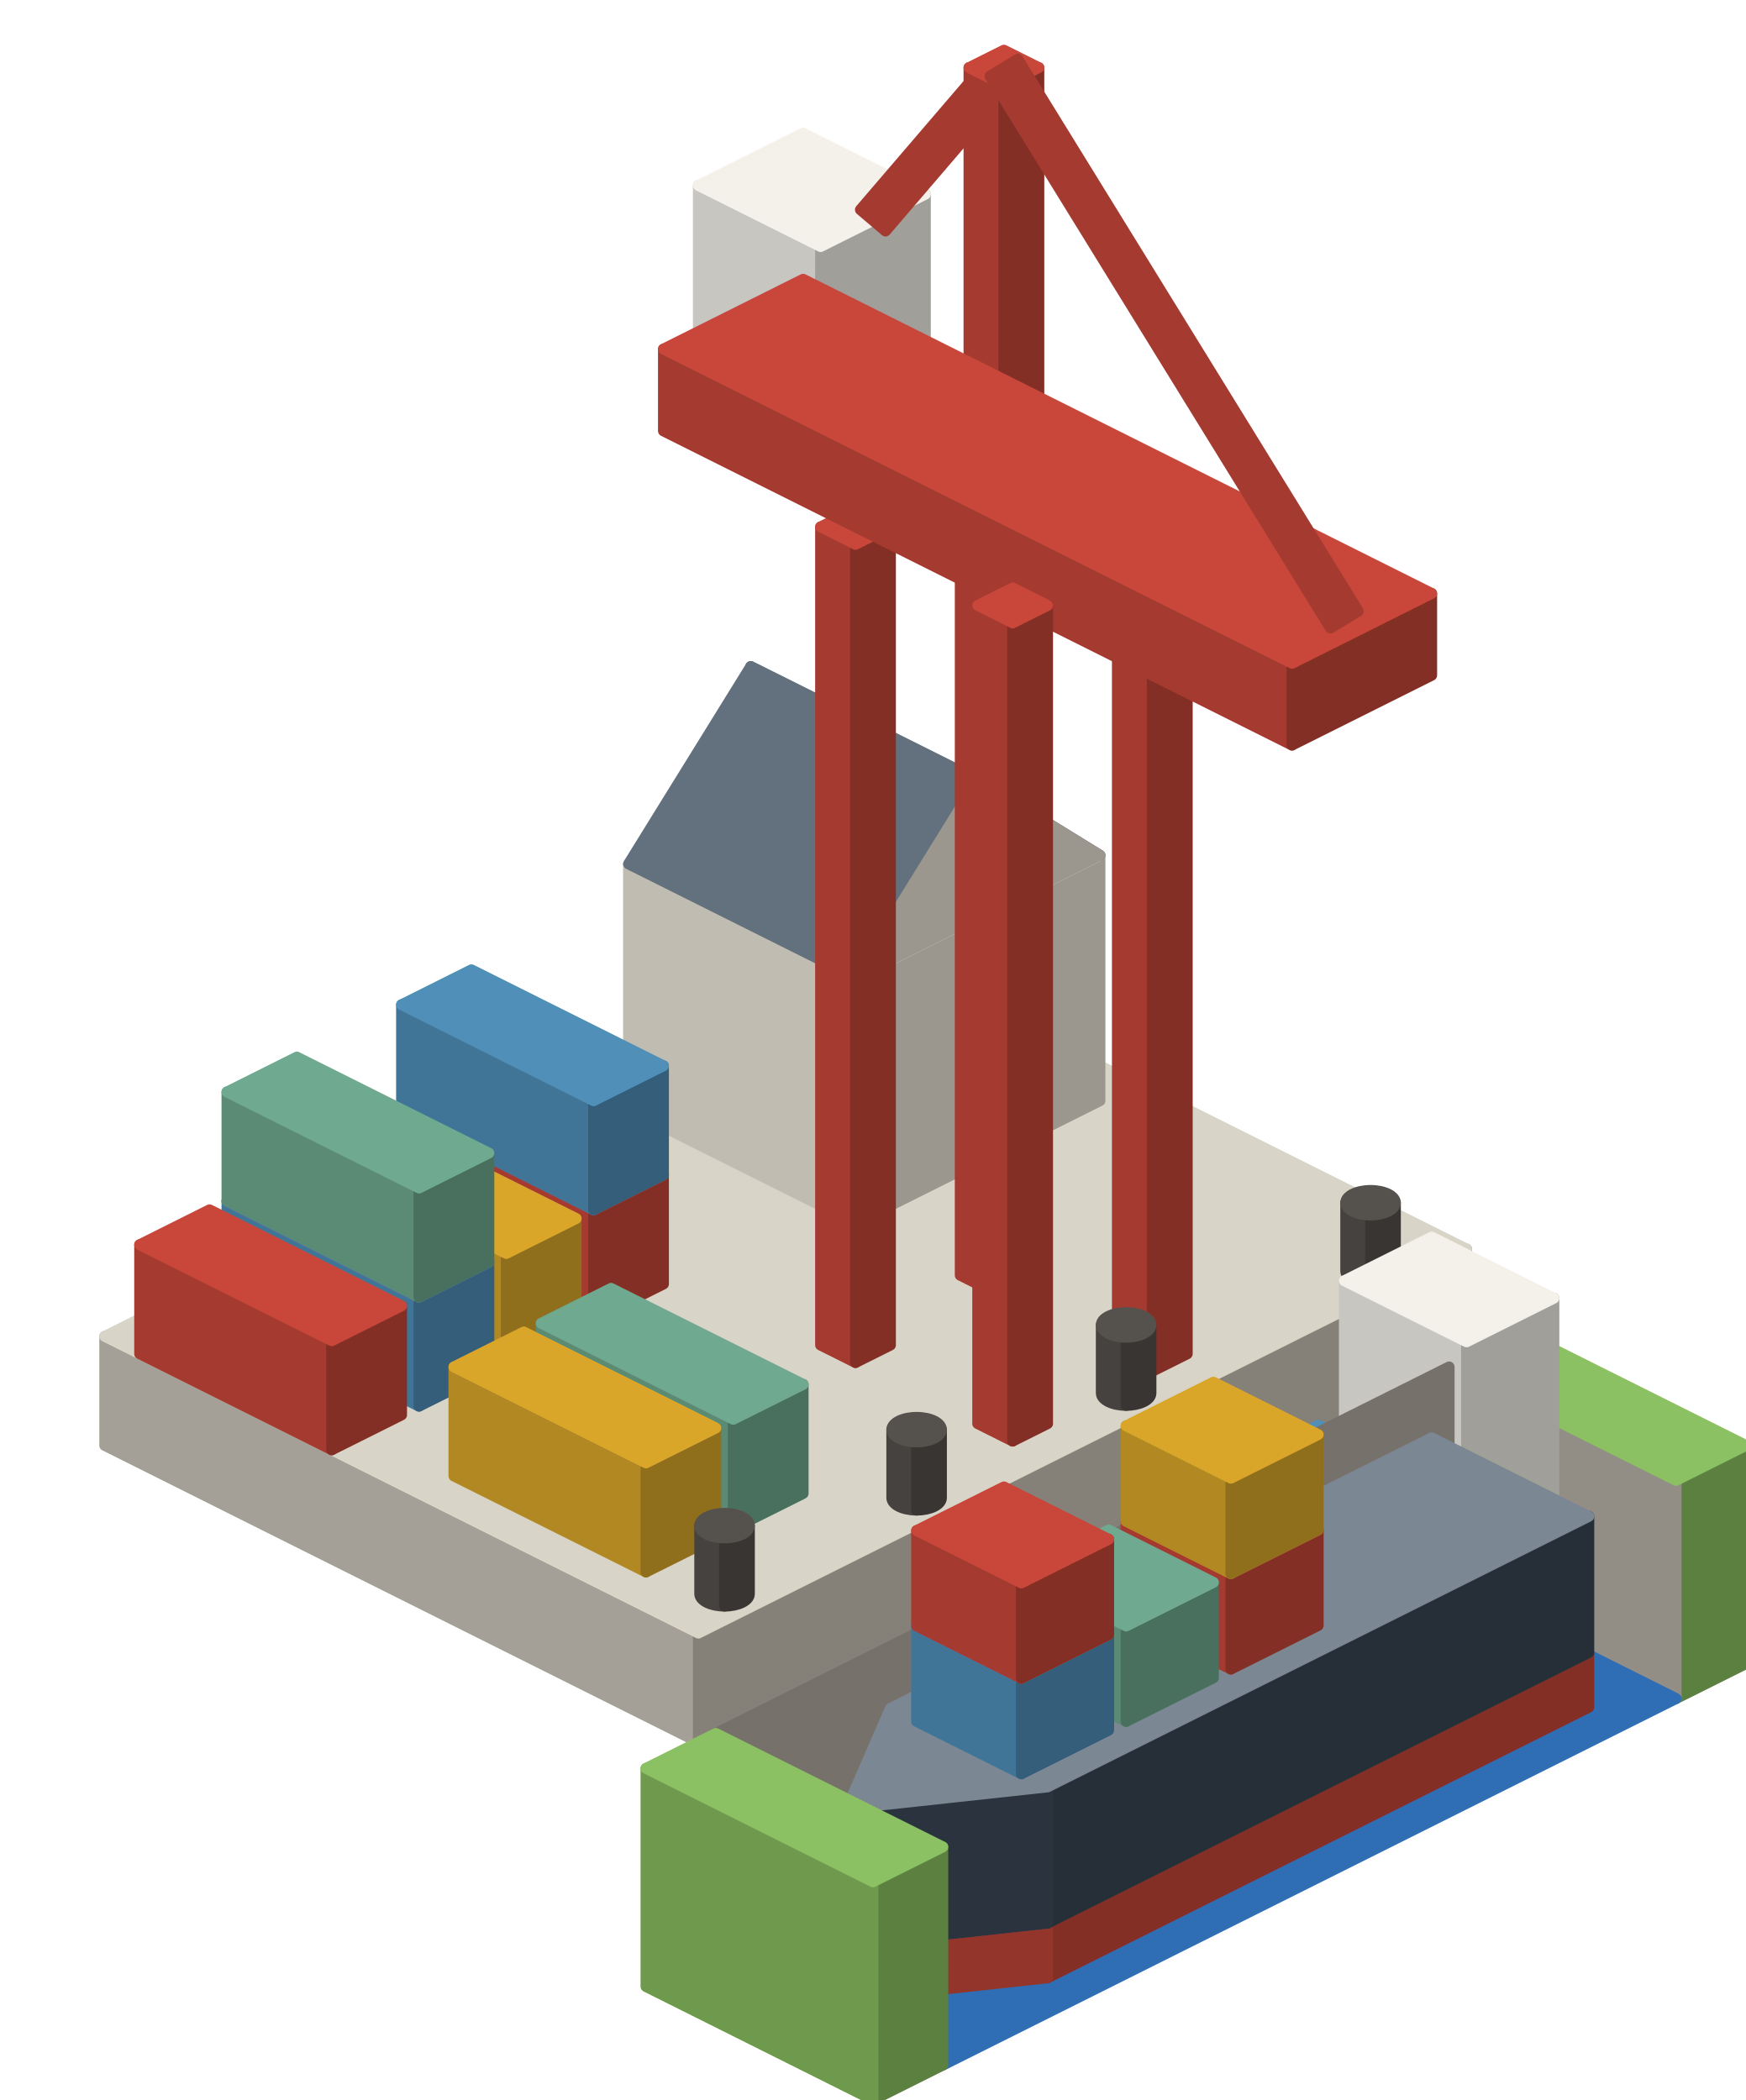
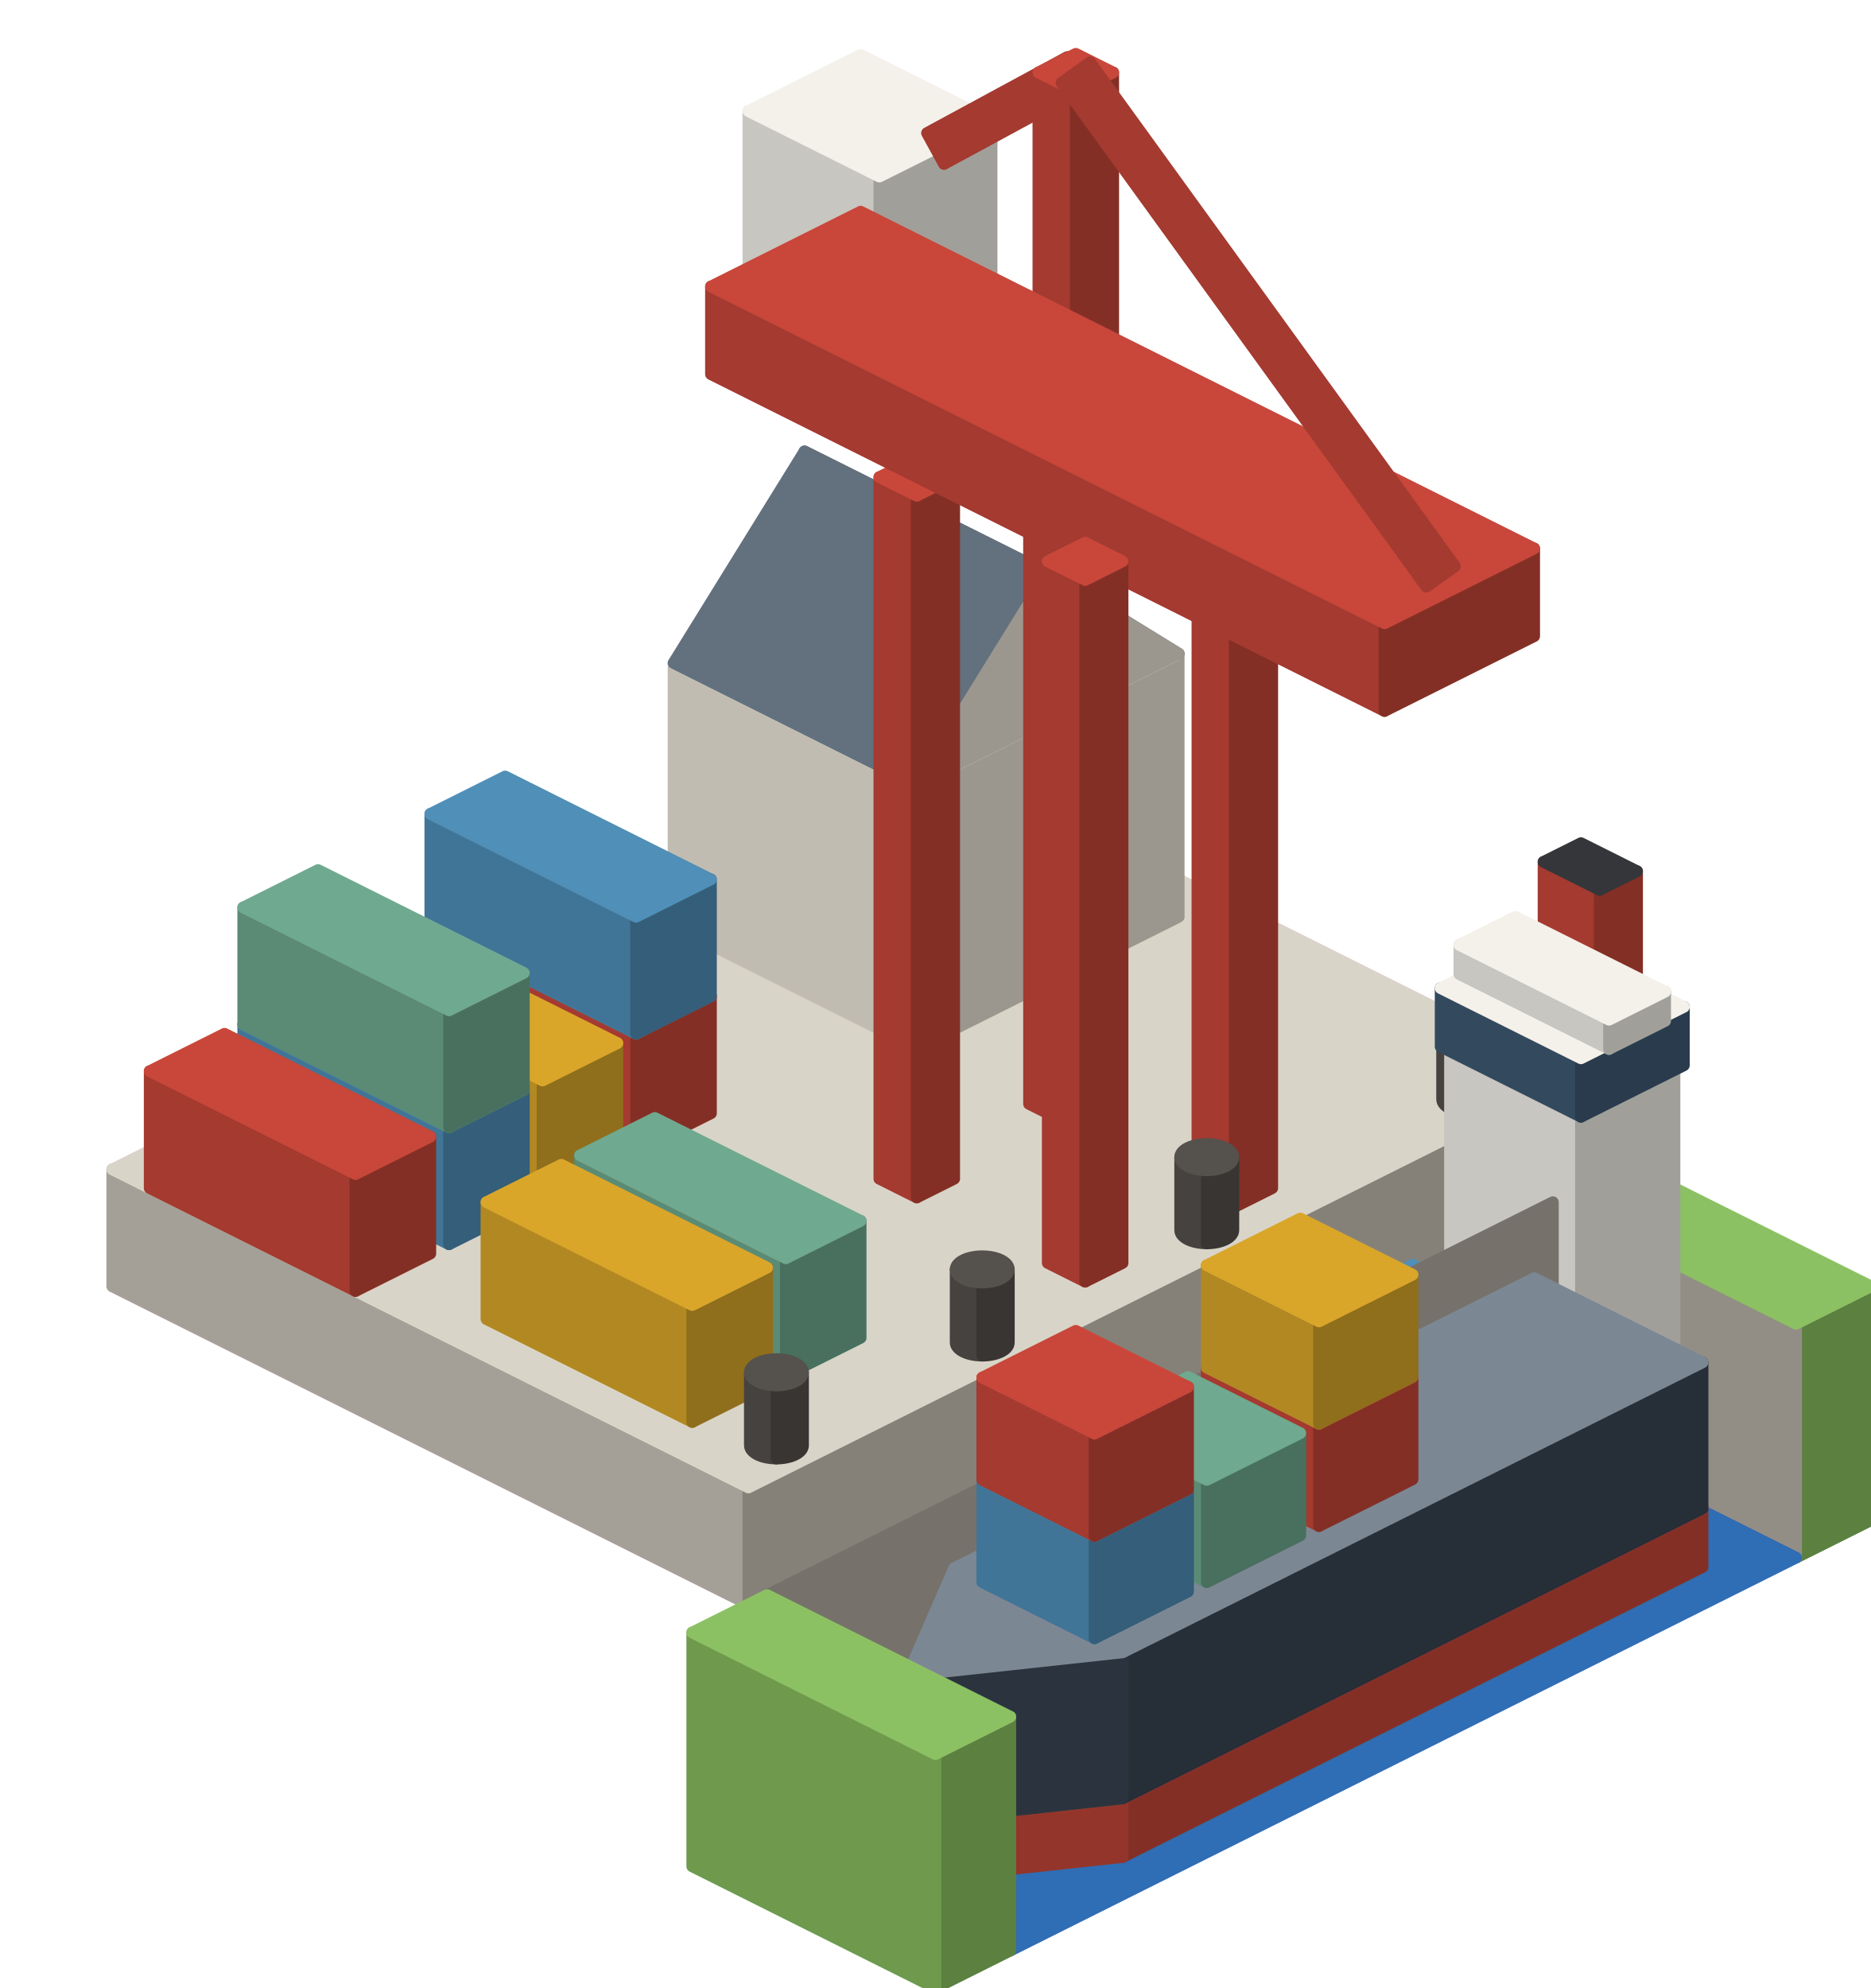
- <svg xmlns="http://www.w3.org/2000/svg" width="64" height="77" viewBox="0 0 64 77">
-   <g transform="translate(0 37)" stroke-linejoin="round" stroke-width="0.4">
+ <svg xmlns="http://www.w3.org/2000/svg" width="64" height="68" viewBox="0 0 64 68">
+   <g transform="translate(0 28)" stroke-linejoin="round" stroke-width="0.4">
    <polygon points="3.84,16.00 25.60,26.88 25.60,22.88 3.84,12.00" fill="#a5a097" stroke="#a5a097" />
    <polygon points="53.76,12.80 25.60,26.88 25.60,22.88 53.76,8.80" fill="#858179" stroke="#858179" />
    <polygon points="32.00,-2.08 53.76,8.80 25.60,22.88 3.84,12.00" fill="#d9d4c8" stroke="#d9d4c8" />
    <polygon points="23.04,3.68 31.36,7.84 31.36,-1.16 23.04,-5.32" fill="#c1bcb1" stroke="#c1bcb1" />
    <polygon points="40.32,3.36 31.36,7.84 31.36,-1.16 40.32,-5.64" fill="#9b978f" stroke="#9b978f" />
    <polygon points="32.00,-9.80 40.32,-5.64 31.36,-1.16 23.04,-5.32" fill="#ebe5d8" stroke="#ebe5d8" />
    <polygon points="32.00,-9.80 40.32,-5.64 35.84,-8.40 27.52,-12.56" fill="#505a65" stroke="#505a65" />
    <polygon points="23.04,-5.32 31.36,-1.16 35.84,-8.40 27.52,-12.56" fill="#63707e" stroke="#63707e" />
    <polygon points="40.32,-5.64 31.36,-1.16 35.84,-8.40" fill="#9b978f" stroke="#9b978f" />
    <path d="M 50.24 10.05 A 0.91 0.45 0 0 1 49.33 9.60 L 49.33 7.10 L 50.24 7.10 Z" fill="#46423f" stroke="#46423f" />
    <path d="M 50.24 10.05 A 0.91 0.45 0 0 0 51.15 9.60 L 51.15 7.10 L 50.24 7.10 Z" fill="#383533" stroke="#383533" />
    <path d="M 49.33 7.10 A 0.91 0.45 0 1 0 51.15 7.10 A 0.91 0.45 0 1 0 49.33 7.10 Z" fill="#55514d" stroke="#55514d" />
-     <polygon points="35.20,9.76 36.48,10.40 36.48,-19.60 35.20,-20.24" fill="#a43a30" stroke="#a43a30" />
-     <polygon points="37.76,9.76 36.48,10.40 36.48,-19.60 37.76,-20.24" fill="#842f26" stroke="#842f26" />
-     <polygon points="36.48,-20.88 37.76,-20.24 36.48,-19.60 35.20,-20.24" fill="#c8473a" stroke="#c8473a" />
+     <polygon points="35.20,9.76 36.48,10.40 36.48,-13.60 35.20,-14.24" fill="#a43a30" stroke="#a43a30" />
+     <polygon points="37.76,9.76 36.48,10.40 36.48,-13.60 37.76,-14.24" fill="#842f26" stroke="#842f26" />
+     <polygon points="36.48,-14.88 37.76,-14.24 36.48,-13.60 35.20,-14.24" fill="#c8473a" stroke="#c8473a" />
    <polygon points="64.00,24.00 61.44,25.28 61.44,17.28 64.00,16.00" fill="#5c8040" stroke="#5c8040" />
    <polygon points="61.44,25.28 53.12,21.12 53.12,13.12 61.44,17.28" fill="#938e85" stroke="#938e85" />
    <polygon points="55.68,11.84 64.00,16.00 61.44,17.28 53.12,13.12" fill="#8cc163" stroke="#8cc163" />
-     <polygon points="40.96,12.64 42.24,13.28 42.24,-16.72 40.96,-17.36" fill="#a43a30" stroke="#a43a30" />
-     <polygon points="43.52,12.64 42.24,13.28 42.24,-16.72 43.52,-17.36" fill="#842f26" stroke="#842f26" />
-     <polygon points="42.24,-18.00 43.52,-17.36 42.24,-16.72 40.96,-17.36" fill="#c8473a" stroke="#c8473a" />
+     <polygon points="40.96,12.64 42.24,13.28 42.24,-10.72 40.96,-11.36" fill="#a43a30" stroke="#a43a30" />
+     <polygon points="43.52,12.64 42.24,13.28 42.24,-10.72 43.52,-11.36" fill="#842f26" stroke="#842f26" />
+     <polygon points="42.24,-12.00 43.52,-11.36 42.24,-10.72 40.96,-11.36" fill="#c8473a" stroke="#c8473a" />
    <polygon points="14.72,7.84 21.76,11.36 21.76,7.36 14.72,3.84" fill="#a43a30" stroke="#a43a30" />
    <polygon points="24.32,10.08 21.76,11.36 21.76,7.36 24.32,6.08" fill="#842f26" stroke="#842f26" />
    <polygon points="17.28,2.56 24.32,6.08 21.76,7.36 14.72,3.84" fill="#c8473a" stroke="#c8473a" />
    <polygon points="14.72,3.84 21.76,7.36 21.76,3.36 14.72,-0.16" fill="#417597" stroke="#417597" />
    <polygon points="24.32,6.08 21.76,7.36 21.76,3.36 24.32,2.08" fill="#345e79" stroke="#345e79" />
    <polygon points="17.28,-1.44 24.32,2.08 21.76,3.36 14.72,-0.16" fill="#4f8fb8" stroke="#4f8fb8" />
-     <polygon points="25.60,-24.20 30.08,-21.96 30.08,-27.96 25.60,-30.20" fill="#c8c6c0" stroke="#c8c6c0" />
-     <polygon points="33.92,-23.88 30.08,-21.96 30.08,-27.96 33.92,-29.88" fill="#a19f9a" stroke="#a19f9a" />
-     <polygon points="29.44,-32.12 33.92,-29.88 30.08,-27.96 25.60,-30.20" fill="#f4f1ea" stroke="#f4f1ea" />
+     <polygon points="25.60,-18.20 30.08,-15.96 30.08,-21.96 25.60,-24.20" fill="#c8c6c0" stroke="#c8c6c0" />
+     <polygon points="33.92,-17.88 30.08,-15.96 30.08,-21.96 33.92,-23.88" fill="#a19f9a" stroke="#a19f9a" />
+     <polygon points="29.44,-26.12 33.92,-23.88 30.08,-21.96 25.60,-24.20" fill="#f4f1ea" stroke="#f4f1ea" />
    <polygon points="11.52,9.44 18.56,12.96 18.56,8.96 11.52,5.44" fill="#b28822" stroke="#b28822" />
    <polygon points="21.12,11.68 18.56,12.96 18.56,8.96 21.12,7.68" fill="#8f6e1c" stroke="#8f6e1c" />
    <polygon points="14.08,4.16 21.12,7.68 18.56,8.96 11.52,5.44" fill="#d9a62a" stroke="#d9a62a" />
-     <polygon points="36.34,-34.91 31.54,-29.31 32.46,-28.53 37.26,-34.13" fill="#a43a30" stroke="#a43a30" />
-     <polygon points="30.08,12.32 31.36,12.96 31.36,-17.04 30.08,-17.68" fill="#a43a30" stroke="#a43a30" />
-     <polygon points="32.64,12.32 31.36,12.96 31.36,-17.04 32.64,-17.68" fill="#842f26" stroke="#842f26" />
-     <polygon points="31.36,-18.32 32.64,-17.68 31.36,-17.04 30.08,-17.68" fill="#c8473a" stroke="#c8473a" />
+     <polygon points="36.51,-26.05 31.71,-23.45 32.29,-22.39 37.09,-24.99" fill="#a43a30" stroke="#a43a30" />
+     <polygon points="30.08,12.32 31.36,12.96 31.36,-11.04 30.08,-11.68" fill="#a43a30" stroke="#a43a30" />
+     <polygon points="32.64,12.32 31.36,12.96 31.36,-11.04 32.64,-11.68" fill="#842f26" stroke="#842f26" />
+     <polygon points="31.36,-12.32 32.64,-11.68 31.36,-11.04 30.08,-11.68" fill="#c8473a" stroke="#c8473a" />
    <polygon points="8.32,11.04 15.36,14.56 15.36,10.56 8.32,7.04" fill="#417597" stroke="#417597" />
    <polygon points="17.92,13.28 15.36,14.56 15.36,10.56 17.92,9.28" fill="#345e79" stroke="#345e79" />
    <polygon points="10.88,5.76 17.92,9.28 15.36,10.56 8.32,7.04" fill="#4f8fb8" stroke="#4f8fb8" />
    <polygon points="8.32,7.04 15.36,10.56 15.36,6.56 8.32,3.04" fill="#5b8b75" stroke="#5b8b75" />
    <polygon points="17.92,9.28 15.36,10.56 15.36,6.56 17.92,5.28" fill="#49705e" stroke="#49705e" />
    <polygon points="10.88,1.76 17.92,5.28 15.36,6.56 8.32,3.04" fill="#6fa98f" stroke="#6fa98f" />
-     <polygon points="35.52,-20.52 36.80,-19.88 36.80,-33.88 35.52,-34.52" fill="#a43a30" stroke="#a43a30" />
-     <polygon points="38.08,-20.52 36.80,-19.88 36.80,-33.88 38.08,-34.52" fill="#842f26" stroke="#842f26" />
-     <polygon points="36.80,-35.16 38.08,-34.52 36.80,-33.88 35.52,-34.52" fill="#c8473a" stroke="#c8473a" />
+     <polygon points="35.52,-14.52 36.80,-13.88 36.80,-24.88 35.52,-25.52" fill="#a43a30" stroke="#a43a30" />
+     <polygon points="38.08,-14.52 36.80,-13.88 36.80,-24.88 38.08,-25.52" fill="#842f26" stroke="#842f26" />
+     <polygon points="36.80,-26.16 38.08,-25.52 36.80,-24.88 35.52,-25.52" fill="#c8473a" stroke="#c8473a" />
    <path d="M 41.28 14.53 A 0.91 0.45 0 0 1 40.37 14.08 L 40.37 11.58 L 41.28 11.58 Z" fill="#46423f" stroke="#46423f" />
    <path d="M 41.28 14.53 A 0.91 0.45 0 0 0 42.19 14.08 L 42.19 11.58 L 41.28 11.58 Z" fill="#383533" stroke="#383533" />
    <path d="M 40.37 11.58 A 0.91 0.45 0 1 0 42.19 11.58 A 0.91 0.45 0 1 0 40.37 11.58 Z" fill="#55514d" stroke="#55514d" />
-     <polygon points="49.28,17.96 53.76,20.20 53.76,12.20 49.28,9.96" fill="#c8c6c0" stroke="#c8c6c0" />
-     <polygon points="56.96,18.60 53.76,20.20 53.76,12.20 56.96,10.60" fill="#a19f9a" stroke="#a19f9a" />
-     <polygon points="52.48,8.36 56.96,10.60 53.76,12.20 49.28,9.96" fill="#f4f1ea" stroke="#f4f1ea" />
-     <polygon points="24.32,-21.20 47.36,-9.68 47.36,-12.68 24.32,-24.20" fill="#a43a30" stroke="#a43a30" />
-     <polygon points="52.48,-12.24 47.36,-9.68 47.36,-12.68 52.48,-15.24" fill="#842f26" stroke="#842f26" />
-     <polygon points="29.44,-26.76 52.48,-15.24 47.36,-12.68 24.32,-24.20" fill="#c8473a" stroke="#c8473a" />
+     <polygon points="52.80,7.48 54.72,8.44 54.72,2.44 52.80,1.48" fill="#a43a30" stroke="#a43a30" />
+     <polygon points="56.00,7.80 54.72,8.44 54.72,2.44 56.00,1.80" fill="#842f26" stroke="#842f26" />
+     <polygon points="54.08,0.84 56.00,1.80 54.72,2.44 52.80,1.48" fill="#34363a" stroke="#34363a" />
+     <polygon points="49.60,17.80 54.08,20.04 54.08,10.04 49.60,7.80" fill="#c8c6c0" stroke="#c8c6c0" />
+     <polygon points="57.28,18.44 54.08,20.04 54.08,10.04 57.28,8.44" fill="#a19f9a" stroke="#a19f9a" />
+     <polygon points="52.80,6.20 57.28,8.44 54.08,10.04 49.60,7.80" fill="#f4f1ea" stroke="#f4f1ea" />
+     <polygon points="49.28,7.80 54.08,10.20 54.08,8.20 49.28,5.80" fill="#334a5e" stroke="#334a5e" />
+     <polygon points="57.60,8.44 54.08,10.20 54.08,8.20 57.60,6.44" fill="#293b4c" stroke="#293b4c" />
+     <polygon points="52.80,4.04 57.60,6.44 54.08,8.20 49.28,5.80" fill="#f4f1ea" stroke="#f4f1ea" />
+     <polygon points="49.92,5.32 55.04,7.88 55.04,6.88 49.92,4.32" fill="#c8c6c0" stroke="#c8c6c0" />
+     <polygon points="56.96,6.92 55.04,7.88 55.04,6.88 56.96,5.92" fill="#a19f9a" stroke="#a19f9a" />
+     <polygon points="51.84,3.36 56.96,5.92 55.04,6.88 49.92,4.32" fill="#f4f1ea" stroke="#f4f1ea" />
+     <polygon points="24.32,-15.20 47.36,-3.68 47.36,-6.68 24.32,-18.20" fill="#a43a30" stroke="#a43a30" />
+     <polygon points="52.48,-6.24 47.36,-3.68 47.36,-6.68 52.48,-9.24" fill="#842f26" stroke="#842f26" />
+     <polygon points="29.44,-20.76 52.48,-9.24 47.36,-6.68 24.32,-18.20" fill="#c8473a" stroke="#c8473a" />
    <polygon points="5.12,12.64 12.16,16.16 12.16,12.16 5.12,8.64" fill="#a43a30" stroke="#a43a30" />
    <polygon points="14.72,14.88 12.16,16.16 12.16,12.16 14.72,10.88" fill="#842f26" stroke="#842f26" />
    <polygon points="7.68,7.36 14.72,10.88 12.16,12.16 5.12,8.64" fill="#c8473a" stroke="#c8473a" />
-     <polygon points="35.84,15.20 37.12,15.84 37.12,-14.16 35.84,-14.80" fill="#a43a30" stroke="#a43a30" />
-     <polygon points="38.40,15.20 37.12,15.84 37.12,-14.16 38.40,-14.80" fill="#842f26" stroke="#842f26" />
-     <polygon points="37.12,-15.44 38.40,-14.80 37.12,-14.16 35.84,-14.80" fill="#c8473a" stroke="#c8473a" />
+     <polygon points="35.84,15.20 37.12,15.84 37.12,-8.16 35.84,-8.80" fill="#a43a30" stroke="#a43a30" />
+     <polygon points="38.40,15.20 37.12,15.84 37.12,-8.16 38.40,-8.80" fill="#842f26" stroke="#842f26" />
+     <polygon points="37.12,-9.44 38.40,-8.80 37.12,-8.16 35.84,-8.80" fill="#c8473a" stroke="#c8473a" />
    <polygon points="45.12,20.36 48.96,22.28 48.96,18.78 45.12,16.86" fill="#417597" stroke="#417597" />
    <polygon points="52.16,20.68 48.96,22.28 48.96,18.78 52.16,17.18" fill="#345e79" stroke="#345e79" />
    <polygon points="48.32,15.26 52.16,17.18 48.96,18.78 45.12,16.86" fill="#4f8fb8" stroke="#4f8fb8" />
-     <polygon points="36.29,-34.21 48.77,-13.97 49.79,-14.59 37.31,-34.83" fill="#a43a30" stroke="#a43a30" />
+     <polygon points="36.31,-25.17 48.79,-7.93 49.77,-8.63 37.29,-25.87" fill="#a43a30" stroke="#a43a30" />
    <polygon points="19.84,15.52 26.88,19.04 26.88,15.04 19.84,11.52" fill="#5b8b75" stroke="#5b8b75" />
    <polygon points="29.44,17.76 26.88,19.04 26.88,15.04 29.44,13.76" fill="#49705e" stroke="#49705e" />
    <polygon points="22.40,10.24 29.44,13.76 26.88,15.04 19.84,11.52" fill="#6fa98f" stroke="#6fa98f" />
    <path d="M 33.60 18.37 A 0.91 0.45 0 0 1 32.69 17.92 L 32.69 15.42 L 33.60 15.42 Z" fill="#46423f" stroke="#46423f" />
    <path d="M 33.60 18.37 A 0.91 0.45 0 0 0 34.51 17.92 L 34.51 15.42 L 33.60 15.42 Z" fill="#383533" stroke="#383533" />
    <path d="M 32.69 15.42 A 0.91 0.45 0 1 0 34.51 15.42 A 0.91 0.45 0 1 0 32.69 15.42 Z" fill="#55514d" stroke="#55514d" />
    <polygon points="16.64,17.12 23.68,20.64 23.68,16.64 16.64,13.12" fill="#b28822" stroke="#b28822" />
    <polygon points="26.24,19.36 23.68,20.64 23.68,16.64 26.24,15.36" fill="#8f6e1c" stroke="#8f6e1c" />
    <polygon points="19.20,11.84 26.24,15.36 23.68,16.64 16.64,13.12" fill="#d9a62a" stroke="#d9a62a" />
    <path d="M 26.56 21.89 A 0.91 0.45 0 0 1 25.65 21.44 L 25.65 18.94 L 26.56 18.94 Z" fill="#46423f" stroke="#46423f" />
    <path d="M 26.56 21.89 A 0.91 0.45 0 0 0 27.47 21.44 L 27.47 18.94 L 26.56 18.94 Z" fill="#383533" stroke="#383533" />
    <path d="M 25.65 18.94 A 0.91 0.45 0 1 0 27.47 18.94 A 0.91 0.45 0 1 0 25.65 18.94 Z" fill="#55514d" stroke="#55514d" />
    <polygon points="53.12,21.12 26.24,34.56 26.24,26.56 53.12,13.12" fill="#76726b" stroke="#76726b" />
    <polygon points="53.12,21.12 61.44,25.28 34.56,38.72 26.24,34.56" fill="#2f6db5" stroke="#2f6db5" />
    <polygon points="54.50,25.01 53.80,25.94 51.30,26.61 52.80,25.44" fill="#4580c2" stroke="#4580c2" />
    <polygon points="39.10,33.95 38.09,35.04 35.90,35.55 37.09,34.54" fill="#4580c2" stroke="#4580c2" />
    <polygon points="58.24,25.60 38.40,35.52 38.40,33.52 58.24,23.60" fill="#842f26" stroke="#842f26" />
    <polygon points="38.40,35.52 31.04,36.32 31.04,34.32 38.40,33.52" fill="#94352b" stroke="#94352b" />
    <polygon points="52.48,20.72 58.24,23.60 38.40,33.52 31.04,34.32 32.64,30.64" fill="#c8473a" stroke="#c8473a" />
    <polygon points="58.24,23.60 38.40,33.52 38.40,28.52 58.24,18.60" fill="#262e37" stroke="#262e37" />
    <polygon points="38.40,33.52 31.04,34.32 31.04,29.32 38.40,28.52" fill="#2b343e" stroke="#2b343e" />
    <polygon points="52.48,15.72 58.24,18.60 38.40,28.52 31.04,29.32 32.64,25.64" fill="#7c8794" stroke="#7c8794" />
    <polygon points="41.28,22.28 45.12,24.20 45.12,20.70 41.28,18.78" fill="#a43a30" stroke="#a43a30" />
    <polygon points="48.32,22.60 45.12,24.20 45.12,20.70 48.32,19.10" fill="#842f26" stroke="#842f26" />
    <polygon points="44.48,17.18 48.32,19.10 45.12,20.70 41.28,18.78" fill="#c8473a" stroke="#c8473a" />
    <polygon points="41.28,18.78 45.12,20.70 45.12,17.20 41.28,15.28" fill="#b28822" stroke="#b28822" />
    <polygon points="48.32,19.10 45.12,20.70 45.12,17.20 48.32,15.60" fill="#8f6e1c" stroke="#8f6e1c" />
    <polygon points="44.48,13.68 48.32,15.60 45.12,17.20 41.28,15.28" fill="#d9a62a" stroke="#d9a62a" />
    <polygon points="37.44,24.20 41.28,26.12 41.28,22.62 37.44,20.70" fill="#5b8b75" stroke="#5b8b75" />
    <polygon points="44.48,24.52 41.28,26.12 41.28,22.62 44.48,21.02" fill="#49705e" stroke="#49705e" />
    <polygon points="40.64,19.10 44.48,21.02 41.28,22.62 37.44,20.70" fill="#6fa98f" stroke="#6fa98f" />
    <polygon points="33.60,26.12 37.44,28.04 37.44,24.54 33.60,22.62" fill="#417597" stroke="#417597" />
    <polygon points="40.64,26.44 37.44,28.04 37.44,24.54 40.64,22.94" fill="#345e79" stroke="#345e79" />
    <polygon points="36.80,21.02 40.64,22.94 37.44,24.54 33.60,22.62" fill="#4f8fb8" stroke="#4f8fb8" />
    <polygon points="33.60,22.62 37.44,24.54 37.44,21.04 33.60,19.12" fill="#a43a30" stroke="#a43a30" />
    <polygon points="40.64,22.94 37.44,24.54 37.44,21.04 40.64,19.44" fill="#842f26" stroke="#842f26" />
    <polygon points="36.80,17.52 40.64,19.44 37.44,21.04 33.60,19.12" fill="#c8473a" stroke="#c8473a" />
    <polygon points="34.56,38.72 32.00,40.00 32.00,32.00 34.56,30.72" fill="#5c8040" stroke="#5c8040" />
    <polygon points="32.00,40.00 23.68,35.84 23.68,27.84 32.00,32.00" fill="#6f9a4e" stroke="#6f9a4e" />
    <polygon points="26.24,26.56 34.56,30.72 32.00,32.00 23.68,27.84" fill="#8cc163" stroke="#8cc163" />
  </g>
</svg>
